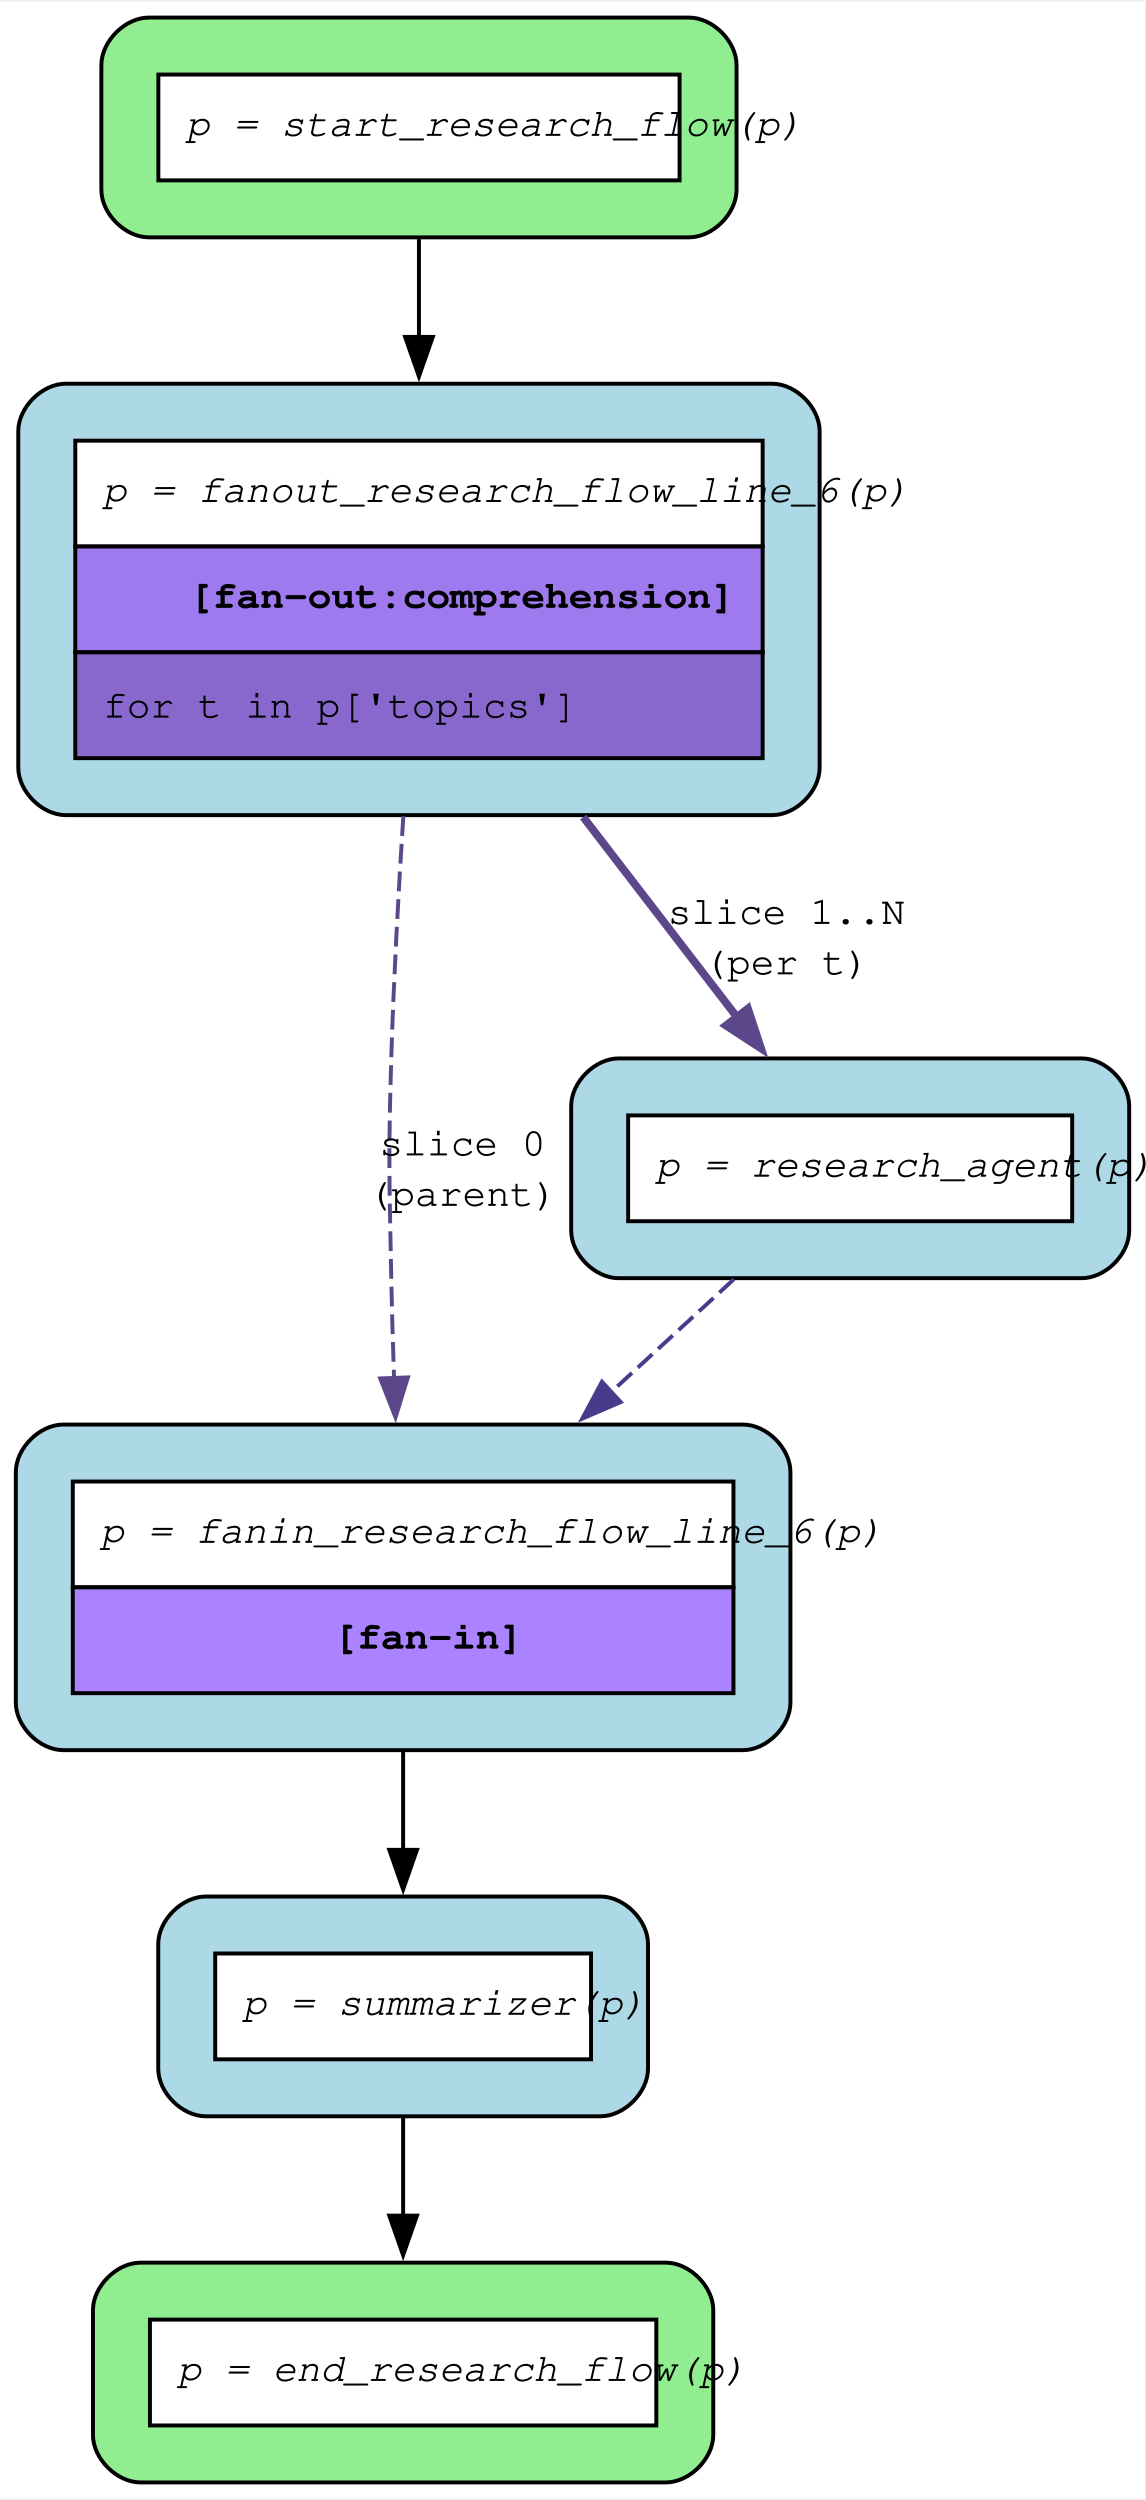
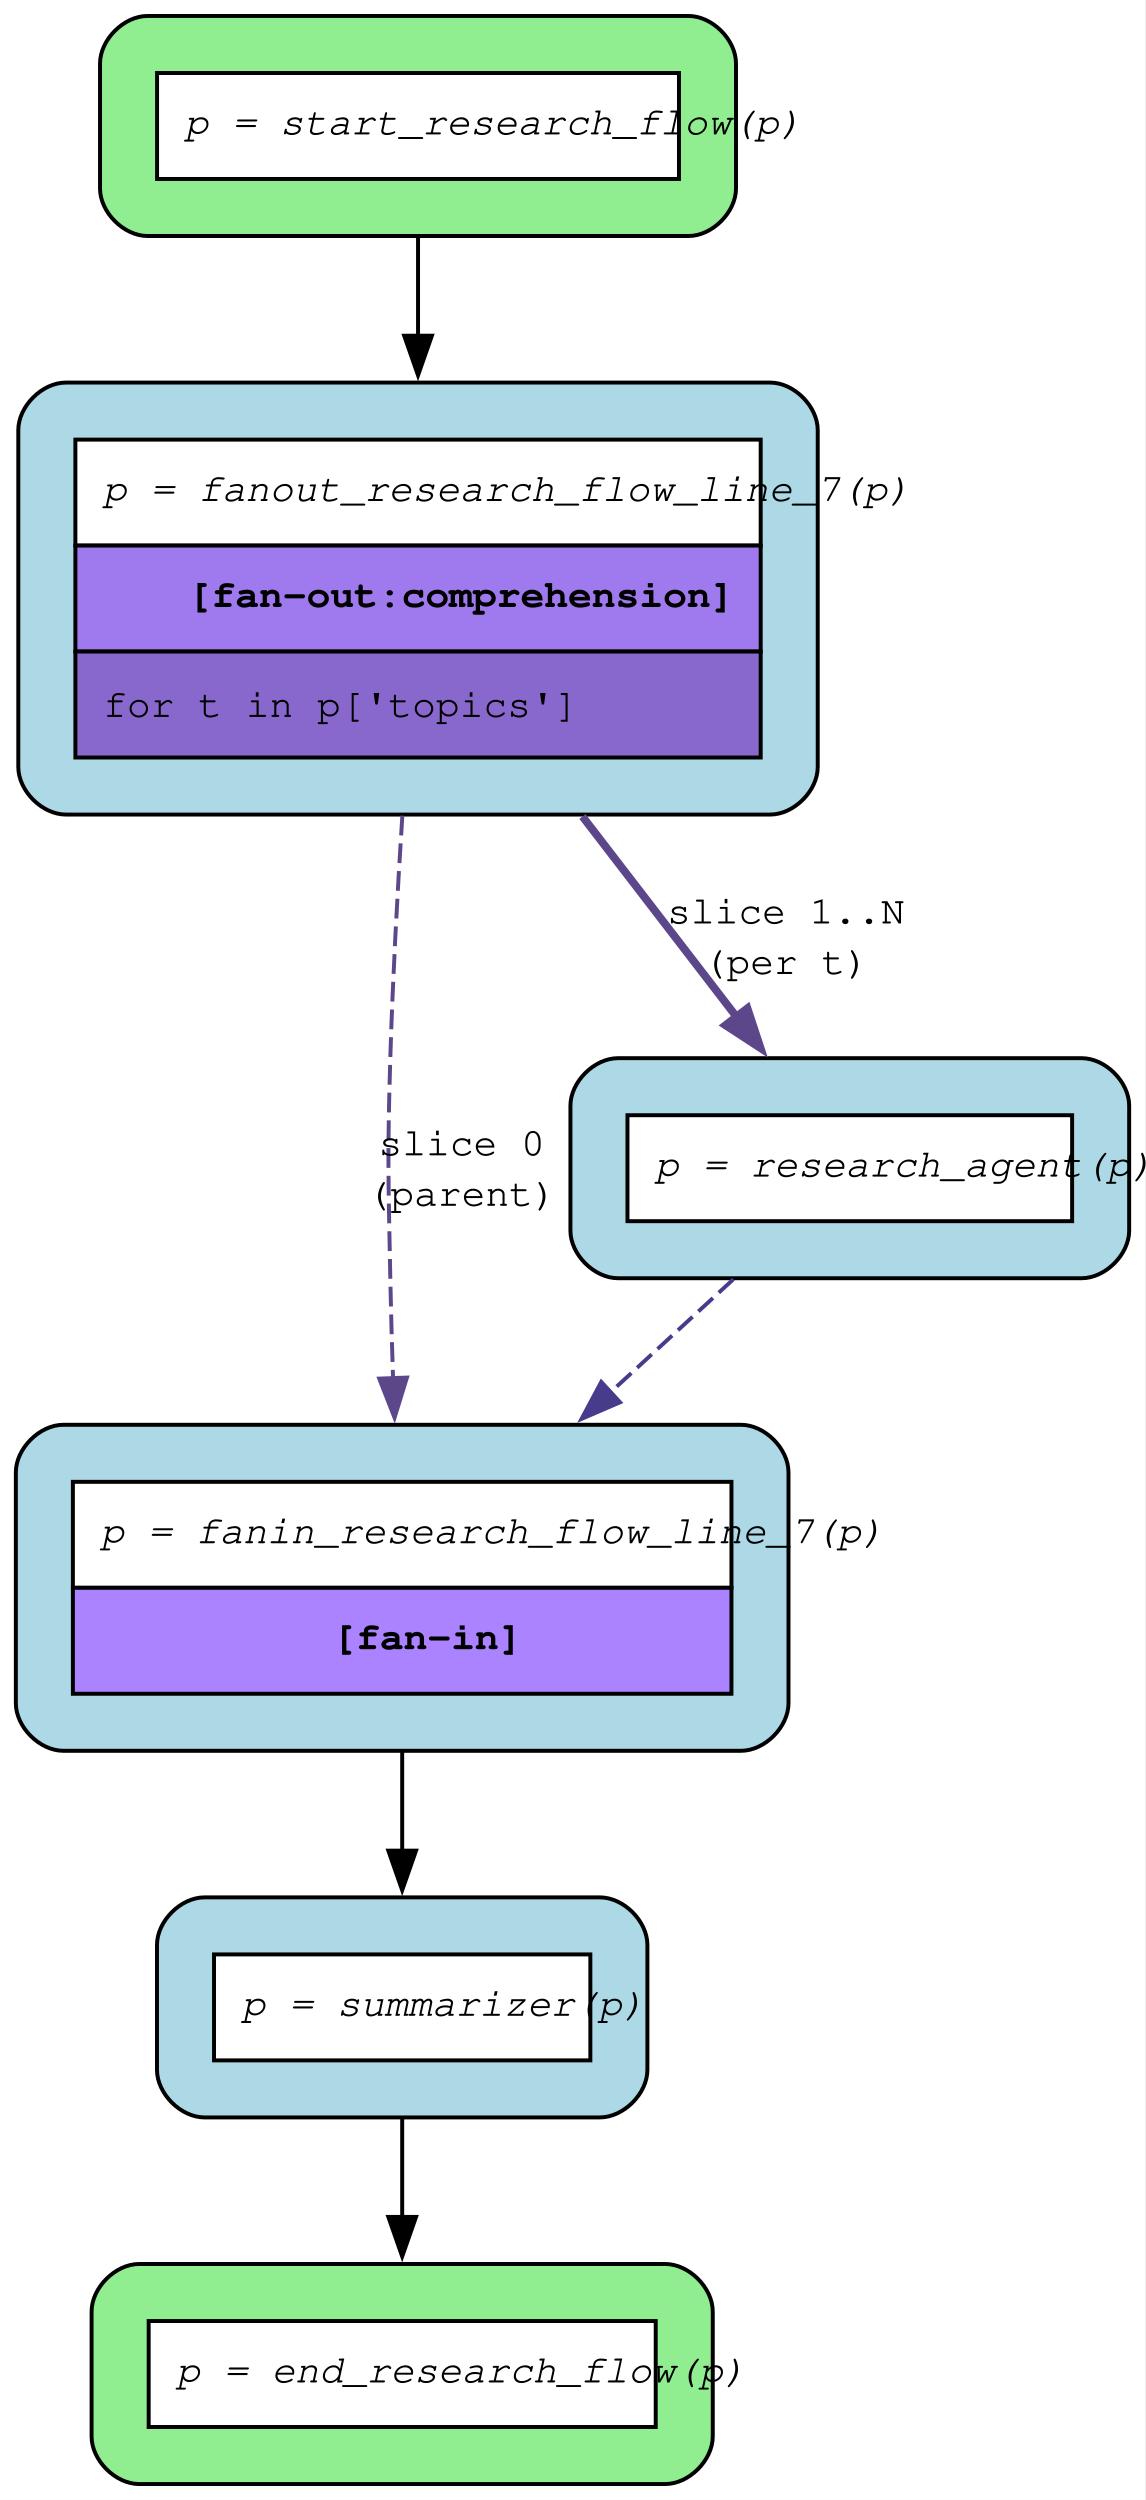
- <svg xmlns="http://www.w3.org/2000/svg" width="289pt" height="631pt" viewBox="0.00 0.00 289.43 631.05">
+ <svg xmlns="http://www.w3.org/2000/svg" width="289pt" height="631pt" viewBox="0.00 0.00 289.05 631.05">
  <g id="graph0" class="graph" transform="scale(1 1) rotate(0) translate(4 627.05)">
-     <polygon fill="white" stroke="none" points="-4,4 -4,-627.05 285.43,-627.05 285.43,4 -4,4" />
+     <polygon fill="white" stroke="none" points="-4,4 -4,-627.05 285.05,-627.05 285.05,4 -4,4" />
    <g id="node1" class="node">
-       <path fill="lightgreen" stroke="black" d="M170.18,-623.05C170.18,-623.05 33.62,-623.05 33.62,-623.05 27.62,-623.05 21.62,-617.05 21.62,-611.05 21.62,-611.05 21.62,-579.5 21.62,-579.5 21.62,-573.5 27.62,-567.5 33.62,-567.5 33.62,-567.5 170.18,-567.5 170.18,-567.5 176.18,-567.5 182.18,-573.5 182.18,-579.5 182.18,-579.5 182.18,-611.05 182.18,-611.05 182.18,-617.05 176.18,-623.05 170.18,-623.05" />
-       <polygon fill="white" stroke="none" points="36.03,-581.9 36.03,-608.65 167.78,-608.65 167.78,-581.9 36.03,-581.9" />
-       <polygon fill="none" stroke="black" points="36.03,-581.9 36.03,-608.65 167.78,-608.65 167.78,-581.9 36.03,-581.9" />
-       <text text-anchor="start" x="43.03" y="-593.15" font-family="Courier,monospace" font-style="italic" font-size="10.00">p = start_research_flow(p)</text>
+       <path fill="lightgreen" stroke="black" d="M169.8,-623.05C169.8,-623.05 33.25,-623.05 33.25,-623.05 27.25,-623.05 21.25,-617.05 21.25,-611.05 21.25,-611.05 21.25,-579.5 21.25,-579.5 21.25,-573.5 27.25,-567.5 33.25,-567.5 33.25,-567.5 169.8,-567.5 169.8,-567.5 175.8,-567.5 181.8,-573.5 181.8,-579.5 181.8,-579.5 181.8,-611.05 181.8,-611.05 181.8,-617.05 175.8,-623.05 169.8,-623.05" />
+       <polygon fill="white" stroke="none" points="35.65,-581.9 35.65,-608.65 167.4,-608.65 167.4,-581.9 35.65,-581.9" />
+       <polygon fill="none" stroke="black" points="35.65,-581.9 35.65,-608.65 167.4,-608.65 167.4,-581.9 35.65,-581.9" />
+       <text text-anchor="start" x="42.65" y="-593.15" font-family="Courier,monospace" font-style="italic" font-size="10.00">p = start_research_flow(p)</text>
    </g>
    <g id="node2" class="node">
-       <path fill="lightblue" stroke="black" d="M191.18,-530.5C191.18,-530.5 12.62,-530.5 12.62,-530.5 6.62,-530.5 0.62,-524.5 0.62,-518.5 0.62,-518.5 0.62,-433.45 0.62,-433.45 0.62,-427.45 6.62,-421.45 12.62,-421.45 12.62,-421.45 191.18,-421.45 191.18,-421.45 197.18,-421.45 203.18,-427.45 203.18,-433.45 203.18,-433.45 203.18,-518.5 203.18,-518.5 203.18,-524.5 197.18,-530.5 191.18,-530.5" />
-       <polygon fill="white" stroke="none" points="15.03,-489.35 15.03,-516.1 188.78,-516.1 188.78,-489.35 15.03,-489.35" />
-       <polygon fill="none" stroke="black" points="15.03,-489.35 15.03,-516.1 188.78,-516.1 188.78,-489.35 15.03,-489.35" />
-       <text text-anchor="start" x="22.03" y="-500.6" font-family="Courier,monospace" font-style="italic" font-size="10.00">p = fanout_research_flow_line_6(p)</text>
-       <polygon fill="#9f79ee" stroke="none" points="15.03,-462.6 15.03,-489.35 188.78,-489.35 188.78,-462.6 15.03,-462.6" />
-       <polygon fill="none" stroke="black" points="15.03,-462.6 15.03,-489.35 188.78,-489.35 188.78,-462.6 15.03,-462.6" />
-       <text text-anchor="start" x="43.78" y="-473.85" font-family="Courier,monospace" font-weight="bold" font-size="10.00">[fan-out:comprehension]</text>
-       <polygon fill="#8968cd" stroke="none" points="15.03,-435.85 15.03,-462.6 188.78,-462.6 188.78,-435.85 15.03,-435.85" />
-       <polygon fill="none" stroke="black" points="15.03,-435.85 15.03,-462.6 188.78,-462.6 188.78,-435.85 15.03,-435.85" />
+       <path fill="lightblue" stroke="black" d="M190.43,-530.5C190.43,-530.5 12.62,-530.5 12.62,-530.5 6.62,-530.5 0.62,-524.5 0.62,-518.5 0.62,-518.5 0.62,-433.45 0.62,-433.45 0.62,-427.45 6.62,-421.45 12.62,-421.45 12.62,-421.45 190.43,-421.45 190.43,-421.45 196.43,-421.45 202.43,-427.45 202.43,-433.45 202.43,-433.45 202.43,-518.5 202.43,-518.5 202.43,-524.5 196.43,-530.5 190.43,-530.5" />
+       <polygon fill="white" stroke="none" points="15.03,-489.35 15.03,-516.1 188.03,-516.1 188.03,-489.35 15.03,-489.35" />
+       <polygon fill="none" stroke="black" points="15.03,-489.35 15.03,-516.1 188.03,-516.1 188.03,-489.35 15.03,-489.35" />
+       <text text-anchor="start" x="22.03" y="-500.6" font-family="Courier,monospace" font-style="italic" font-size="10.00">p = fanout_research_flow_line_7(p)</text>
+       <polygon fill="#9f79ee" stroke="none" points="15.03,-462.6 15.03,-489.35 188.03,-489.35 188.03,-462.6 15.03,-462.6" />
+       <polygon fill="none" stroke="black" points="15.03,-462.6 15.03,-489.35 188.03,-489.35 188.03,-462.6 15.03,-462.6" />
+       <text text-anchor="start" x="43.4" y="-473.85" font-family="Courier,monospace" font-weight="bold" font-size="10.00">[fan-out:comprehension]</text>
+       <polygon fill="#8968cd" stroke="none" points="15.03,-435.85 15.03,-462.6 188.03,-462.6 188.03,-435.85 15.03,-435.85" />
+       <polygon fill="none" stroke="black" points="15.03,-435.85 15.03,-462.6 188.03,-462.6 188.03,-435.85 15.03,-435.85" />
      <text text-anchor="start" x="22.03" y="-446.1" font-family="Courier,monospace" font-size="10.00">for t in p['topics']</text>
    </g>
    <g id="edge5" class="edge">
-       <path fill="none" stroke="black" d="M101.9,-567.07C101.9,-559.54 101.9,-551.03 101.9,-542.32" />
-       <polygon fill="black" stroke="black" points="105.4,-542.33 101.9,-532.33 98.4,-542.33 105.4,-542.33" />
+       <path fill="none" stroke="black" d="M101.53,-567.07C101.53,-559.54 101.53,-551.03 101.53,-542.32" />
+       <polygon fill="black" stroke="black" points="105.03,-542.33 101.53,-532.33 98.03,-542.33 105.03,-542.33" />
    </g>
    <g id="node4" class="node">
-       <path fill="lightblue" stroke="black" d="M183.8,-267.4C183.8,-267.4 12,-267.4 12,-267.4 6,-267.4 0,-261.4 0,-255.4 0,-255.4 0,-197.1 0,-197.1 0,-191.1 6,-185.1 12,-185.1 12,-185.1 183.8,-185.1 183.8,-185.1 189.8,-185.1 195.8,-191.1 195.8,-197.1 195.8,-197.1 195.8,-255.4 195.8,-255.4 195.8,-261.4 189.8,-267.4 183.8,-267.4" />
-       <polygon fill="white" stroke="none" points="14.4,-226.25 14.4,-253 181.4,-253 181.4,-226.25 14.4,-226.25" />
-       <polygon fill="none" stroke="black" points="14.4,-226.25 14.4,-253 181.4,-253 181.4,-226.25 14.4,-226.25" />
-       <text text-anchor="start" x="21.4" y="-237.5" font-family="Courier,monospace" font-style="italic" font-size="10.00">p = fanin_research_flow_line_6(p)</text>
-       <polygon fill="#ab82ff" stroke="none" points="14.4,-199.5 14.4,-226.25 181.4,-226.25 181.4,-199.5 14.4,-199.5" />
-       <polygon fill="none" stroke="black" points="14.4,-199.5 14.4,-226.25 181.4,-226.25 181.4,-199.5 14.4,-199.5" />
-       <text text-anchor="start" x="80.28" y="-210.75" font-family="Courier,monospace" font-weight="bold" font-size="10.00">[fan-in]</text>
+       <path fill="lightblue" stroke="black" d="M183.05,-267.4C183.05,-267.4 12,-267.4 12,-267.4 6,-267.4 0,-261.4 0,-255.4 0,-255.4 0,-197.1 0,-197.1 0,-191.1 6,-185.1 12,-185.1 12,-185.1 183.05,-185.1 183.05,-185.1 189.05,-185.1 195.05,-191.1 195.05,-197.1 195.05,-197.1 195.05,-255.4 195.05,-255.4 195.05,-261.4 189.05,-267.4 183.05,-267.4" />
+       <polygon fill="white" stroke="none" points="14.4,-226.25 14.4,-253 180.65,-253 180.65,-226.25 14.4,-226.25" />
+       <polygon fill="none" stroke="black" points="14.4,-226.25 14.4,-253 180.65,-253 180.65,-226.25 14.4,-226.25" />
+       <text text-anchor="start" x="21.4" y="-237.5" font-family="Courier,monospace" font-style="italic" font-size="10.00">p = fanin_research_flow_line_7(p)</text>
+       <polygon fill="#ab82ff" stroke="none" points="14.4,-199.5 14.4,-226.25 180.65,-226.25 180.65,-199.5 14.4,-199.5" />
+       <polygon fill="none" stroke="black" points="14.4,-199.5 14.4,-226.25 180.65,-226.25 180.65,-199.5 14.4,-199.5" />
+       <text text-anchor="start" x="79.9" y="-210.75" font-family="Courier,monospace" font-weight="bold" font-size="10.00">[fan-in]</text>
    </g>
    <g id="edge2" class="edge">
-       <path fill="none" stroke="#5d478b" stroke-dasharray="5,2" d="M97.95,-421.17C96.71,-401.87 95.51,-379.95 94.9,-359.95 94.15,-335.27 94.42,-329.08 94.9,-304.4 95.06,-296.2 95.31,-287.51 95.61,-279.04" />
-       <polygon fill="#5d478b" stroke="#5d478b" points="99.1,-279.32 95.98,-269.19 92.11,-279.06 99.1,-279.32" />
-       <text text-anchor="middle" x="112.9" y="-335.43" font-family="Courier,monospace" font-size="10.00">slice 0</text>
-       <text text-anchor="middle" x="112.9" y="-322.68" font-family="Courier,monospace" font-size="10.00">(parent)</text>
+       <path fill="none" stroke="#5d478b" stroke-dasharray="5,2" d="M97.57,-421.17C96.33,-401.87 95.13,-379.95 94.53,-359.95 93.77,-335.27 94.05,-329.08 94.53,-304.4 94.68,-296.2 94.94,-287.51 95.23,-279.04" />
+       <polygon fill="#5d478b" stroke="#5d478b" points="98.73,-279.32 95.6,-269.19 91.73,-279.06 98.73,-279.32" />
+       <text text-anchor="middle" x="112.53" y="-335.43" font-family="Courier,monospace" font-size="10.00">slice 0</text>
+       <text text-anchor="middle" x="112.53" y="-322.68" font-family="Courier,monospace" font-size="10.00">(parent)</text>
    </g>
    <g id="node5" class="node">
-       <path fill="lightblue" stroke="black" d="M269.43,-359.95C269.43,-359.95 152.38,-359.95 152.38,-359.95 146.38,-359.95 140.38,-353.95 140.38,-347.95 140.38,-347.95 140.38,-316.4 140.38,-316.4 140.38,-310.4 146.38,-304.4 152.38,-304.4 152.38,-304.4 269.43,-304.4 269.43,-304.4 275.43,-304.4 281.43,-310.4 281.43,-316.4 281.43,-316.4 281.43,-347.95 281.43,-347.95 281.43,-353.95 275.43,-359.95 269.43,-359.95" />
-       <polygon fill="white" stroke="none" points="154.78,-318.8 154.78,-345.55 267.02,-345.55 267.02,-318.8 154.78,-318.8" />
-       <polygon fill="none" stroke="black" points="154.78,-318.8 154.78,-345.55 267.02,-345.55 267.02,-318.8 154.78,-318.8" />
-       <text text-anchor="start" x="161.78" y="-330.05" font-family="Courier,monospace" font-style="italic" font-size="10.00">p = research_agent(p)</text>
+       <path fill="lightblue" stroke="black" d="M269.05,-359.95C269.05,-359.95 152,-359.95 152,-359.95 146,-359.95 140,-353.95 140,-347.95 140,-347.95 140,-316.4 140,-316.4 140,-310.4 146,-304.4 152,-304.4 152,-304.4 269.05,-304.4 269.05,-304.4 275.05,-304.4 281.05,-310.4 281.05,-316.4 281.05,-316.4 281.05,-347.95 281.05,-347.95 281.05,-353.95 275.05,-359.95 269.05,-359.95" />
+       <polygon fill="white" stroke="none" points="154.4,-318.8 154.4,-345.55 266.65,-345.55 266.65,-318.8 154.4,-318.8" />
+       <polygon fill="none" stroke="black" points="154.4,-318.8 154.4,-345.55 266.65,-345.55 266.65,-318.8 154.4,-318.8" />
+       <text text-anchor="start" x="161.4" y="-330.05" font-family="Courier,monospace" font-style="italic" font-size="10.00">p = research_agent(p)</text>
    </g>
    <g id="edge3" class="edge">
-       <path fill="none" stroke="#5d478b" stroke-width="2" d="M143.42,-420.96C156.8,-403.56 171.28,-384.71 183.39,-368.96" />
-       <polygon fill="#5d478b" stroke="#5d478b" stroke-width="2" points="185.05,-372.54 188.37,-362.48 179.5,-368.27 185.05,-372.54" />
-       <text text-anchor="middle" x="194.77" y="-393.95" font-family="Courier,monospace" font-size="10.00">slice 1..N</text>
-       <text text-anchor="middle" x="194.77" y="-381.2" font-family="Courier,monospace" font-size="10.00">(per t)</text>
+       <path fill="none" stroke="#5d478b" stroke-width="2" d="M143.04,-420.96C156.42,-403.56 170.91,-384.71 183.02,-368.96" />
+       <polygon fill="#5d478b" stroke="#5d478b" stroke-width="2" points="184.68,-372.54 188,-362.48 179.13,-368.27 184.68,-372.54" />
+       <text text-anchor="middle" x="194.39" y="-393.95" font-family="Courier,monospace" font-size="10.00">slice 1..N</text>
+       <text text-anchor="middle" x="194.39" y="-381.2" font-family="Courier,monospace" font-size="10.00">(per t)</text>
    </g>
    <g id="node3" class="node">
-       <path fill="lightgreen" stroke="black" d="M164.3,-55.55C164.3,-55.55 31.5,-55.55 31.5,-55.55 25.5,-55.55 19.5,-49.55 19.5,-43.55 19.5,-43.55 19.5,-12 19.5,-12 19.5,-6 25.5,0 31.5,0 31.5,0 164.3,0 164.3,0 170.3,0 176.3,-6 176.3,-12 176.3,-12 176.3,-43.55 176.3,-43.55 176.3,-49.55 170.3,-55.55 164.3,-55.55" />
-       <polygon fill="white" stroke="none" points="33.9,-14.4 33.9,-41.15 161.9,-41.15 161.9,-14.4 33.9,-14.4" />
-       <polygon fill="none" stroke="black" points="33.9,-14.4 33.9,-41.15 161.9,-41.15 161.9,-14.4 33.9,-14.4" />
-       <text text-anchor="start" x="40.9" y="-25.65" font-family="Courier,monospace" font-style="italic" font-size="10.00">p = end_research_flow(p)</text>
+       <path fill="lightgreen" stroke="black" d="M163.93,-55.55C163.93,-55.55 31.12,-55.55 31.12,-55.55 25.12,-55.55 19.12,-49.55 19.12,-43.55 19.12,-43.55 19.12,-12 19.12,-12 19.12,-6 25.12,0 31.12,0 31.12,0 163.93,0 163.93,0 169.93,0 175.93,-6 175.93,-12 175.93,-12 175.93,-43.55 175.93,-43.55 175.93,-49.55 169.93,-55.55 163.93,-55.55" />
+       <polygon fill="white" stroke="none" points="33.53,-14.4 33.53,-41.15 161.53,-41.15 161.53,-14.4 33.53,-14.4" />
+       <polygon fill="none" stroke="black" points="33.53,-14.4 33.53,-41.15 161.53,-41.15 161.53,-14.4 33.53,-14.4" />
+       <text text-anchor="start" x="40.53" y="-25.65" font-family="Courier,monospace" font-style="italic" font-size="10.00">p = end_research_flow(p)</text>
    </g>
    <g id="node6" class="node">
-       <path fill="lightblue" stroke="black" d="M147.8,-148.1C147.8,-148.1 48,-148.1 48,-148.1 42,-148.1 36,-142.1 36,-136.1 36,-136.1 36,-104.55 36,-104.55 36,-98.55 42,-92.55 48,-92.55 48,-92.55 147.8,-92.55 147.8,-92.55 153.8,-92.55 159.8,-98.55 159.8,-104.55 159.8,-104.55 159.8,-136.1 159.8,-136.1 159.8,-142.1 153.8,-148.1 147.8,-148.1" />
-       <polygon fill="white" stroke="none" points="50.4,-106.95 50.4,-133.7 145.4,-133.7 145.4,-106.95 50.4,-106.95" />
-       <polygon fill="none" stroke="black" points="50.4,-106.95 50.4,-133.7 145.4,-133.7 145.4,-106.95 50.4,-106.95" />
-       <text text-anchor="start" x="57.4" y="-118.2" font-family="Courier,monospace" font-style="italic" font-size="10.00">p = summarizer(p)</text>
+       <path fill="lightblue" stroke="black" d="M147.43,-148.1C147.43,-148.1 47.62,-148.1 47.62,-148.1 41.62,-148.1 35.63,-142.1 35.63,-136.1 35.63,-136.1 35.63,-104.55 35.63,-104.55 35.63,-98.55 41.63,-92.55 47.63,-92.55 47.63,-92.55 147.43,-92.55 147.43,-92.55 153.43,-92.55 159.43,-98.55 159.43,-104.55 159.43,-104.55 159.43,-136.1 159.43,-136.1 159.43,-142.1 153.43,-148.1 147.43,-148.1" />
+       <polygon fill="white" stroke="none" points="50.03,-106.95 50.03,-133.7 145.03,-133.7 145.03,-106.95 50.03,-106.95" />
+       <polygon fill="none" stroke="black" points="50.03,-106.95 50.03,-133.7 145.03,-133.7 145.03,-106.95 50.03,-106.95" />
+       <text text-anchor="start" x="57.03" y="-118.2" font-family="Courier,monospace" font-style="italic" font-size="10.00">p = summarizer(p)</text>
    </g>
    <g id="edge1" class="edge">
-       <path fill="none" stroke="black" d="M97.9,-184.77C97.9,-176.58 97.9,-167.98 97.9,-159.86" />
-       <polygon fill="black" stroke="black" points="101.4,-159.9 97.9,-149.9 94.4,-159.9 101.4,-159.9" />
+       <path fill="none" stroke="black" d="M97.53,-184.77C97.53,-176.58 97.53,-167.98 97.53,-159.86" />
+       <polygon fill="black" stroke="black" points="101.03,-159.9 97.53,-149.9 94.03,-159.9 101.03,-159.9" />
    </g>
    <g id="edge4" class="edge">
-       <path fill="none" stroke="#473c8b" stroke-dasharray="5,2" d="M181.51,-304.14C172.01,-295.41 161.18,-285.45 150.53,-275.65" />
-       <polygon fill="#473c8b" stroke="#473c8b" points="152.9,-273.08 143.17,-268.89 148.16,-278.23 152.9,-273.08" />
+       <path fill="none" stroke="#473c8b" stroke-dasharray="5,2" d="M181.13,-304.14C171.64,-295.41 160.8,-285.45 150.16,-275.65" />
+       <polygon fill="#473c8b" stroke="#473c8b" points="152.53,-273.08 142.8,-268.89 147.79,-278.23 152.53,-273.08" />
    </g>
    <g id="edge6" class="edge">
-       <path fill="none" stroke="black" d="M97.9,-92.16C97.9,-84.37 97.9,-75.72 97.9,-67.38" />
-       <polygon fill="black" stroke="black" points="101.4,-67.44 97.9,-57.44 94.4,-67.44 101.4,-67.44" />
+       <path fill="none" stroke="black" d="M97.53,-92.16C97.53,-84.37 97.53,-75.72 97.53,-67.38" />
+       <polygon fill="black" stroke="black" points="101.03,-67.44 97.53,-57.44 94.03,-67.44 101.03,-67.44" />
    </g>
  </g>
</svg>
